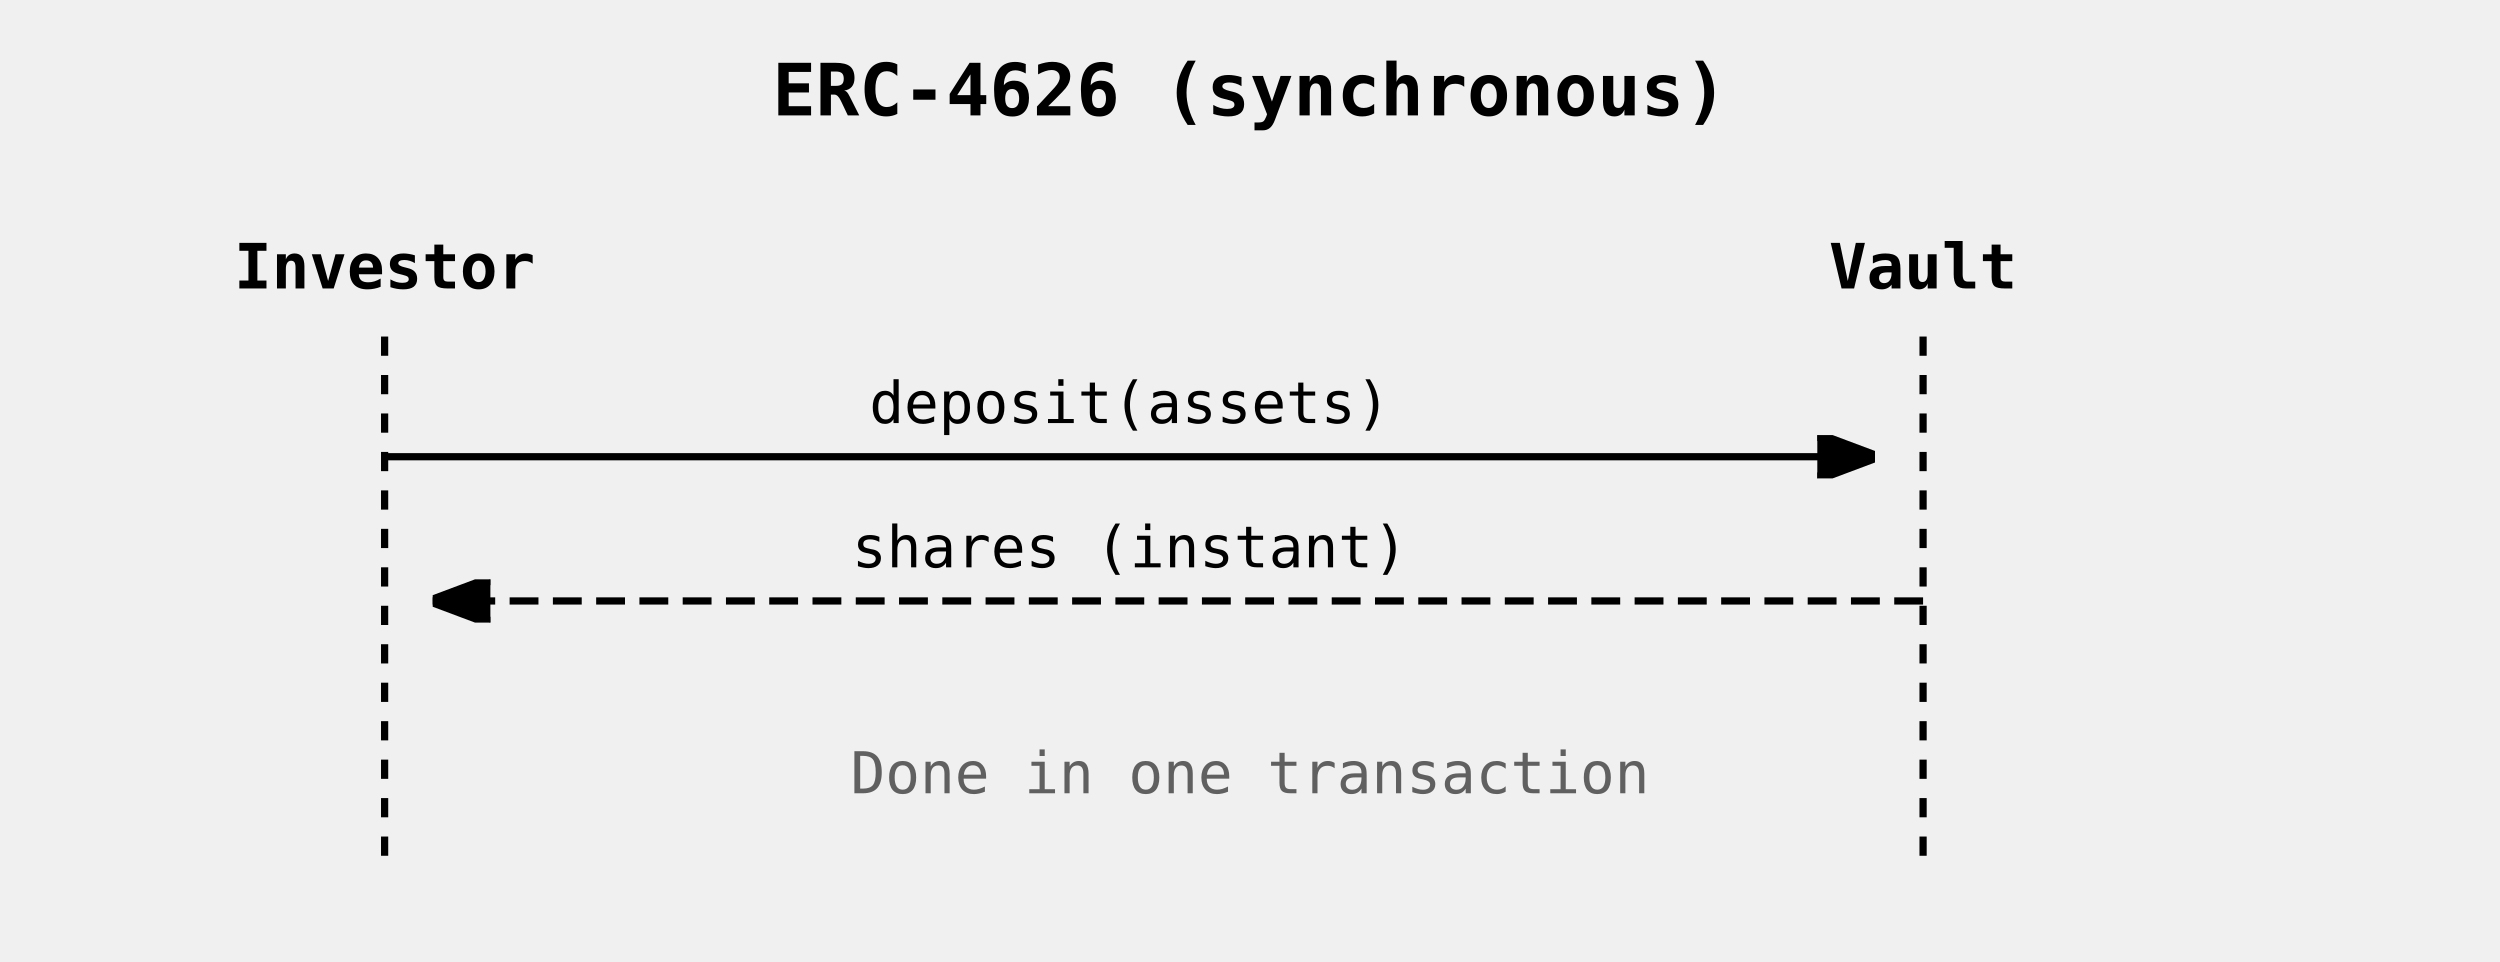
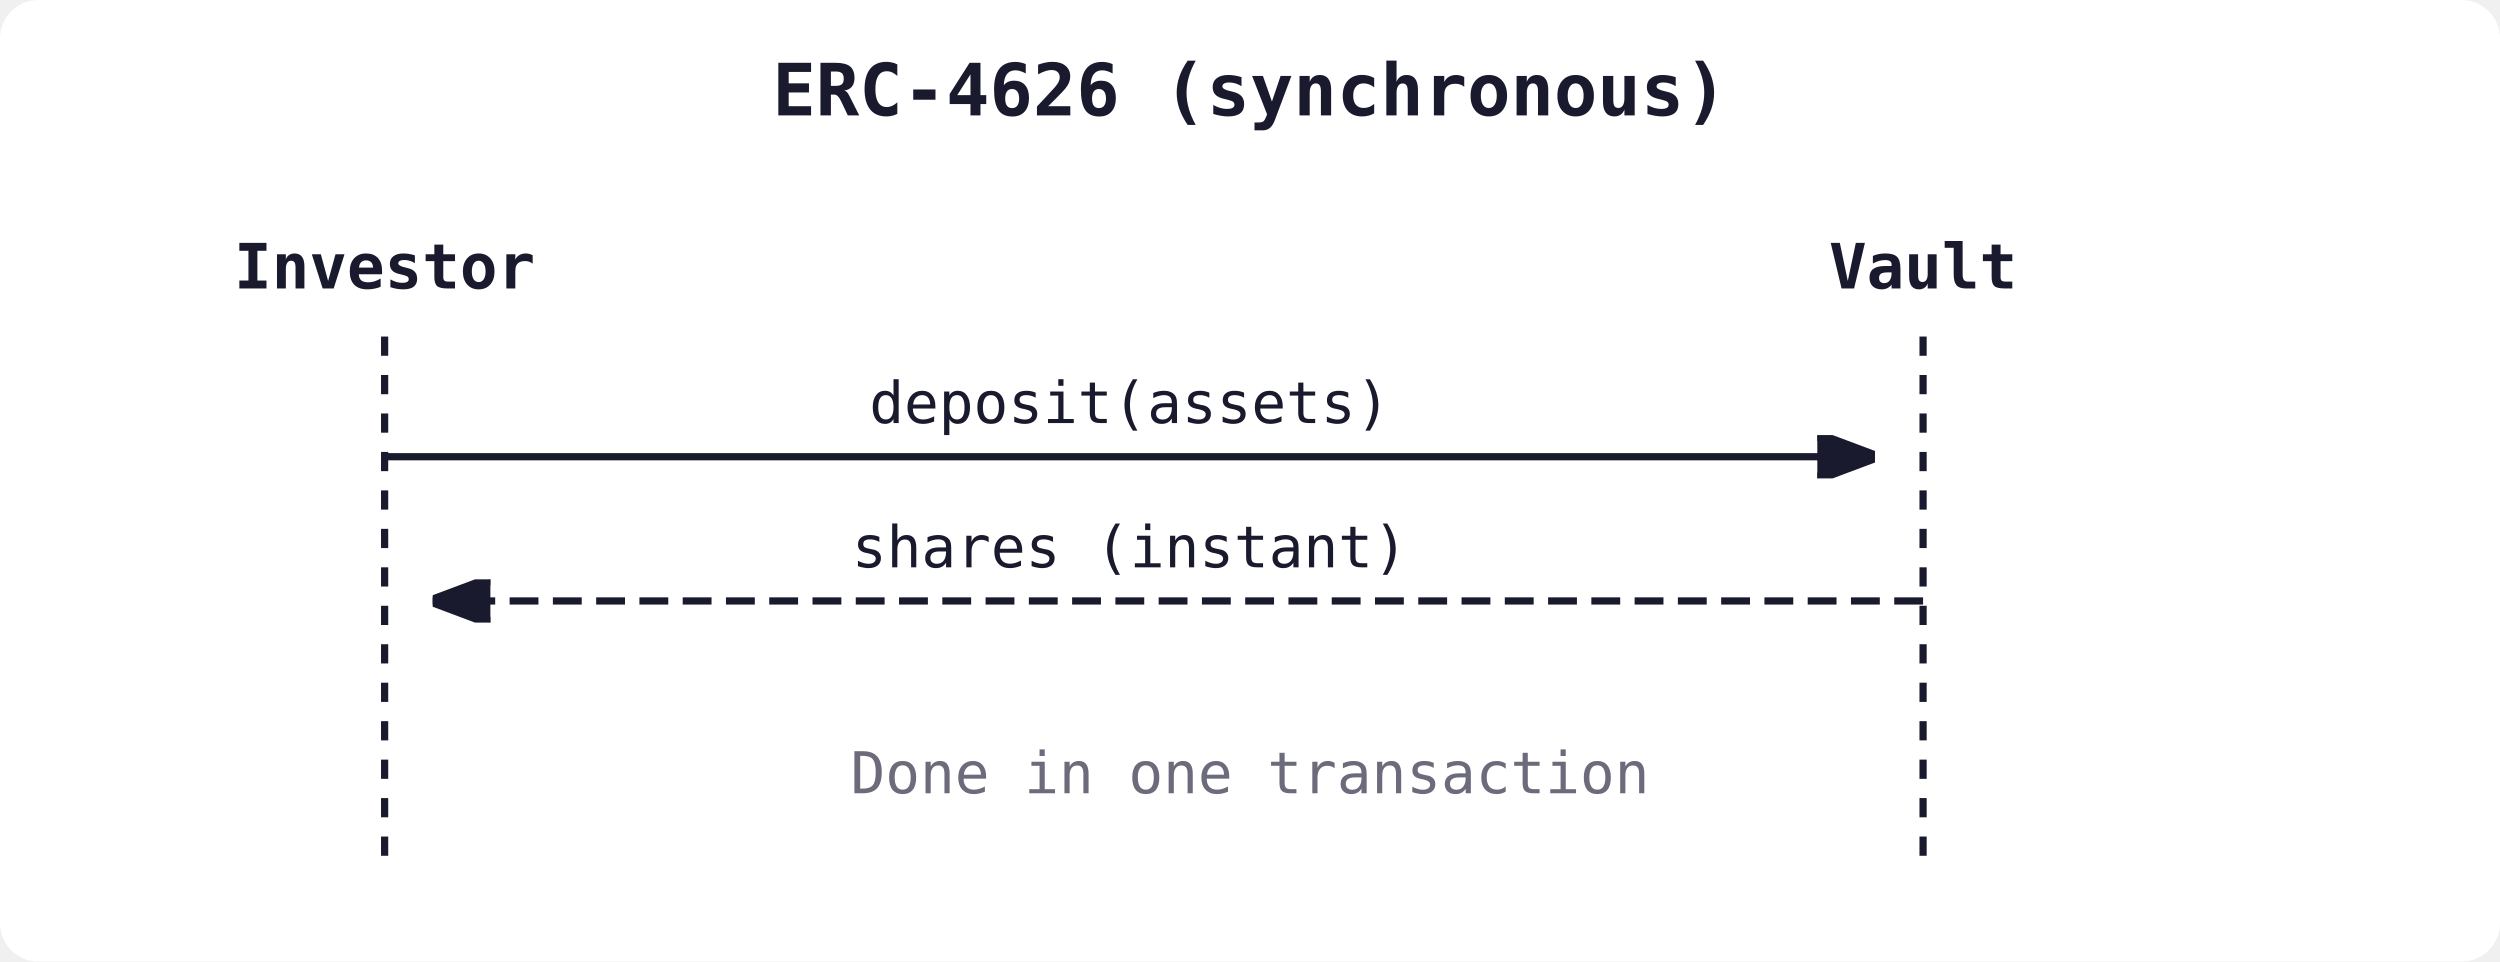
<svg xmlns="http://www.w3.org/2000/svg" viewBox="0 0 520 200" font-family="monospace" font-size="14">
  <style>
-     text { fill: currentColor; }
+     text { fill: #1a1a2e; }
    .label { font-weight: bold; font-size: 13px; }
-     .note { font-size: 12px; opacity: 0.6; }
-     line, path { stroke: currentColor; stroke-width: 1.5; }
+     .note { font-size: 12px; fill: #6b6b7b; }
+     line, path { stroke: #1a1a2e; stroke-width: 1.5; }
  </style>
+   <rect x="0" y="0" width="520" height="200" rx="8" fill="#ffffff" />
  <text x="260" y="24" text-anchor="middle" font-weight="bold" font-size="15">ERC-4626 (synchronous)</text>
  <text x="80" y="60" text-anchor="middle" class="label">Investor</text>
  <line x1="80" y1="70" x2="80" y2="180" stroke-dasharray="4,4" />
  <text x="400" y="60" text-anchor="middle" class="label">Vault</text>
  <line x1="400" y1="70" x2="400" y2="180" stroke-dasharray="4,4" />
  <line x1="80" y1="95" x2="390" y2="95" marker-end="url(#arrow)" />
  <text x="235" y="88" text-anchor="middle" font-size="12">deposit(assets)</text>
  <line x1="400" y1="125" x2="90" y2="125" marker-end="url(#arrow)" stroke-dasharray="6,3" />
  <text x="235" y="118" text-anchor="middle" font-size="12">shares (instant)</text>
  <text x="260" y="165" text-anchor="middle" class="note">Done in one transaction</text>
  <defs>
    <marker id="arrow" markerWidth="8" markerHeight="6" refX="8" refY="3" orient="auto">
-       <path d="M0,0 L8,3 L0,6" fill="currentColor" />
+       <path d="M0,0 L8,3 L0,6" fill="#1a1a2e" />
    </marker>
  </defs>
</svg>
